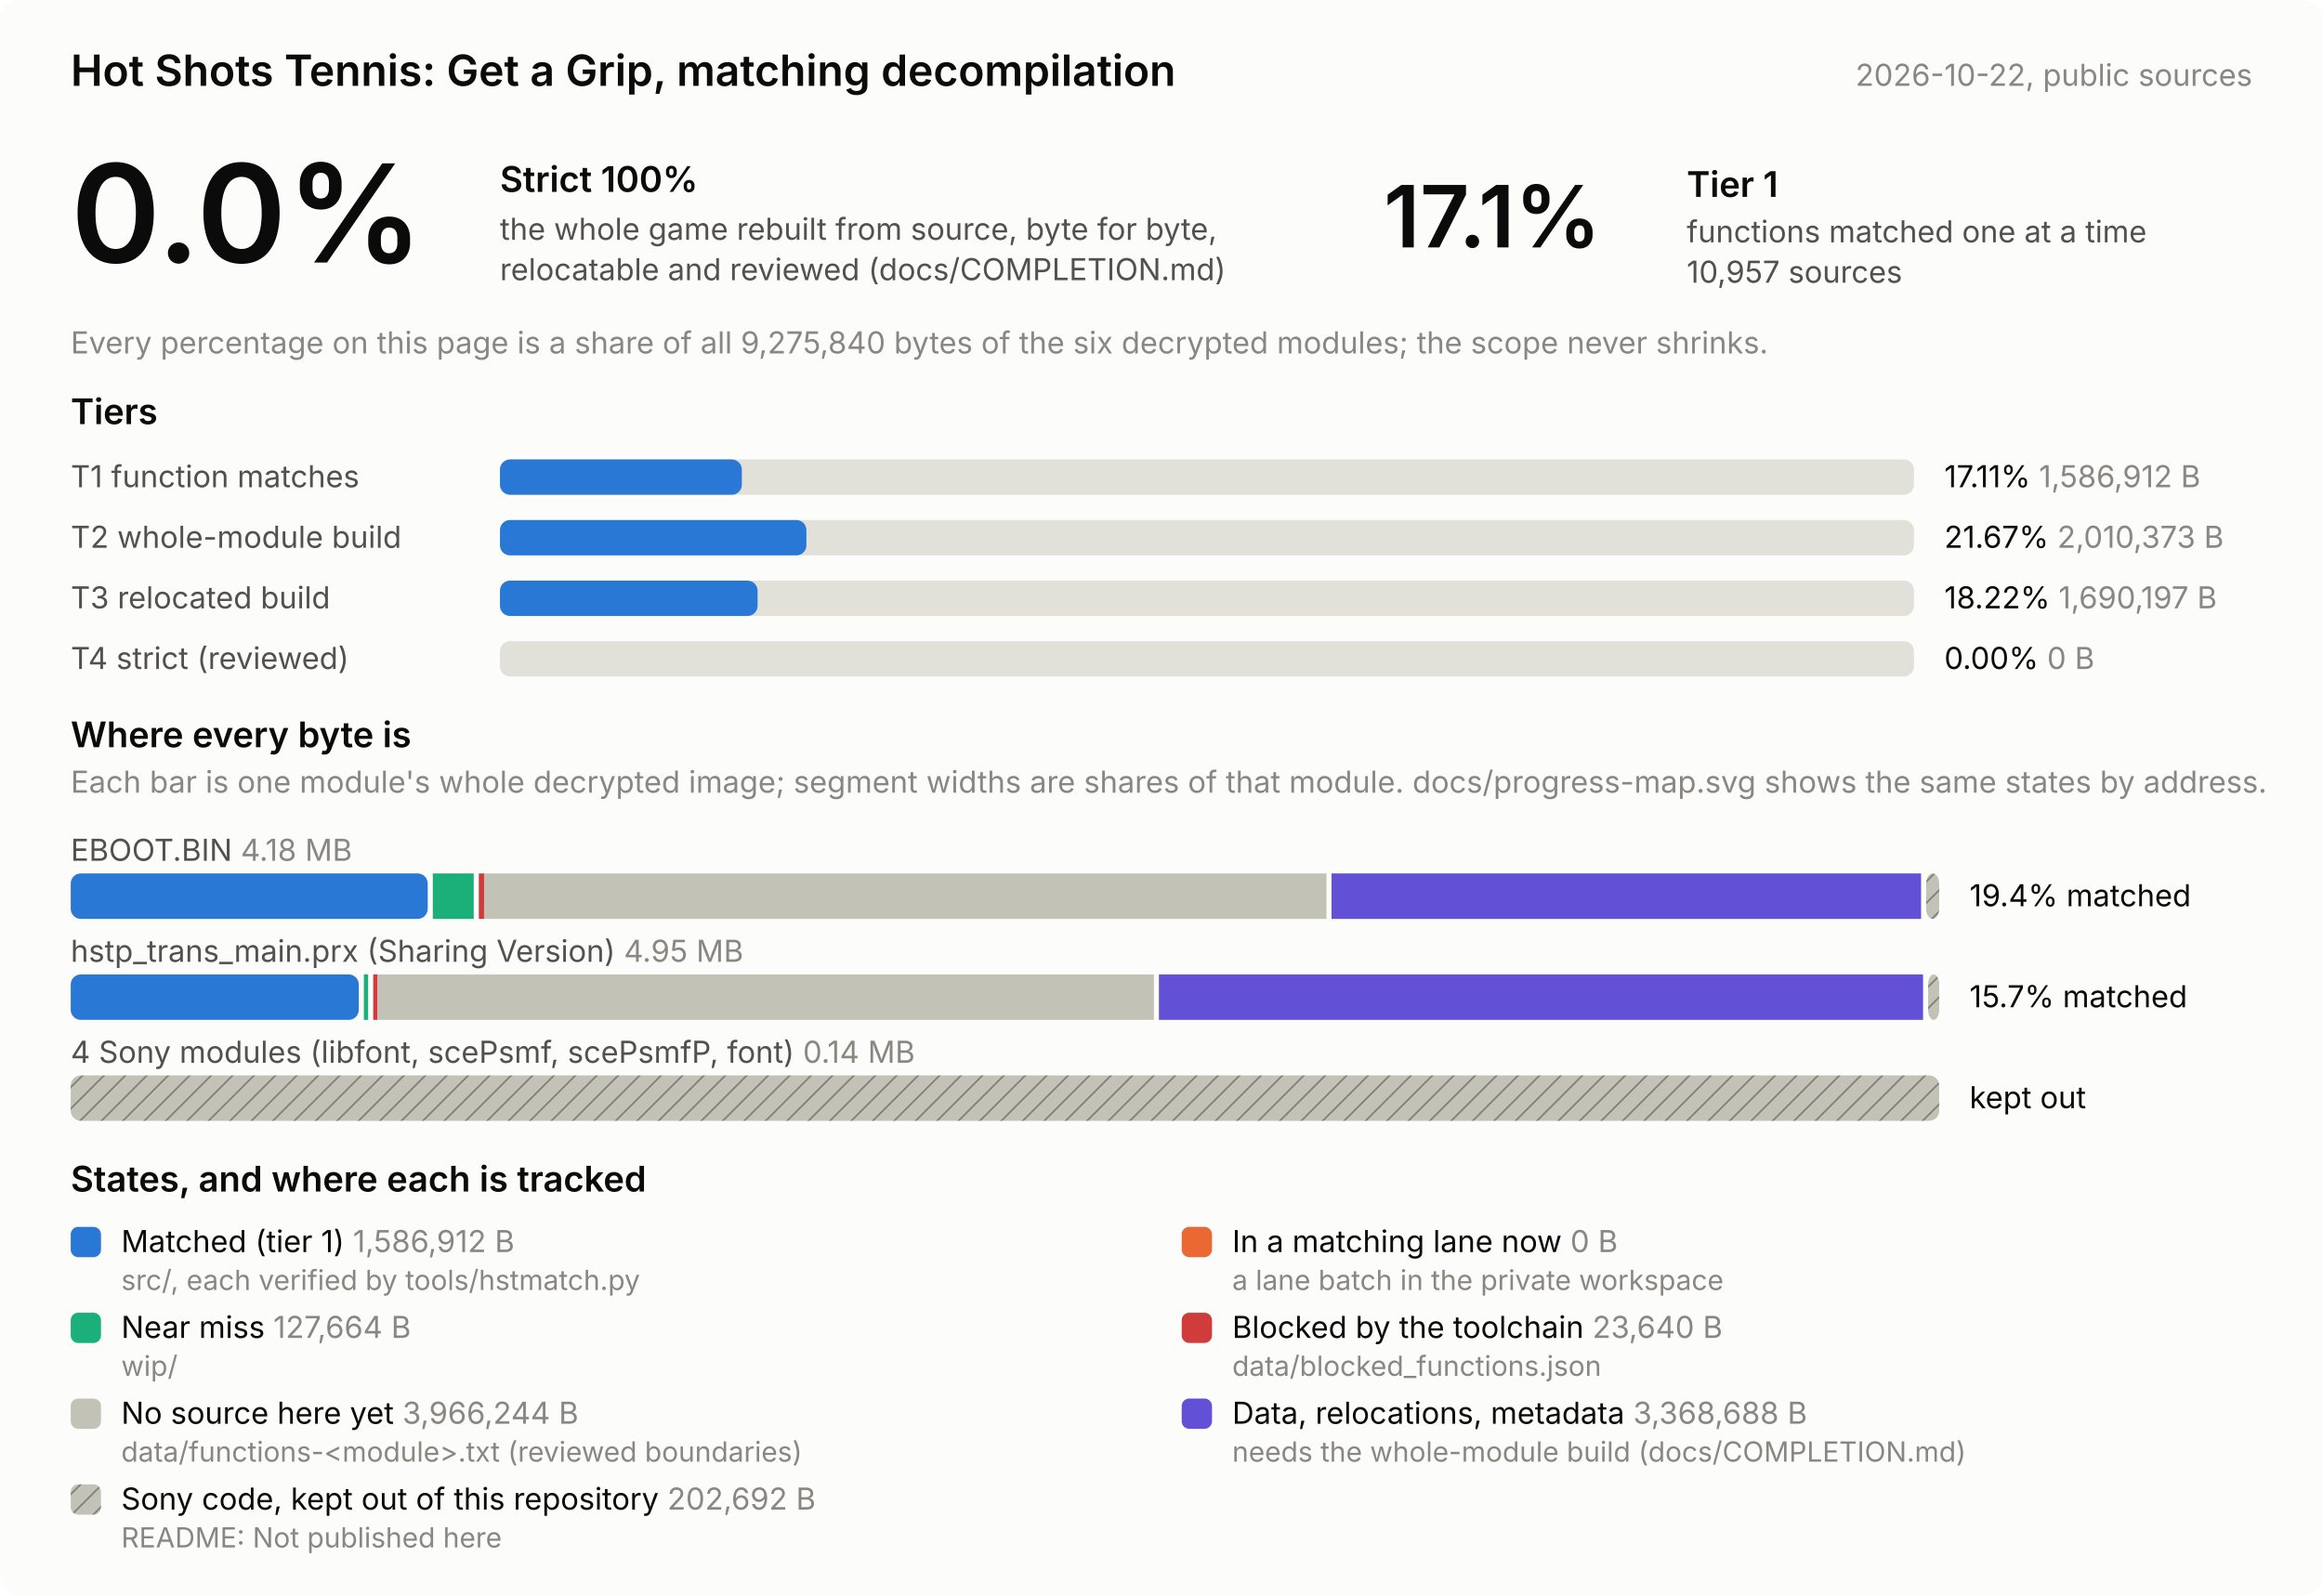
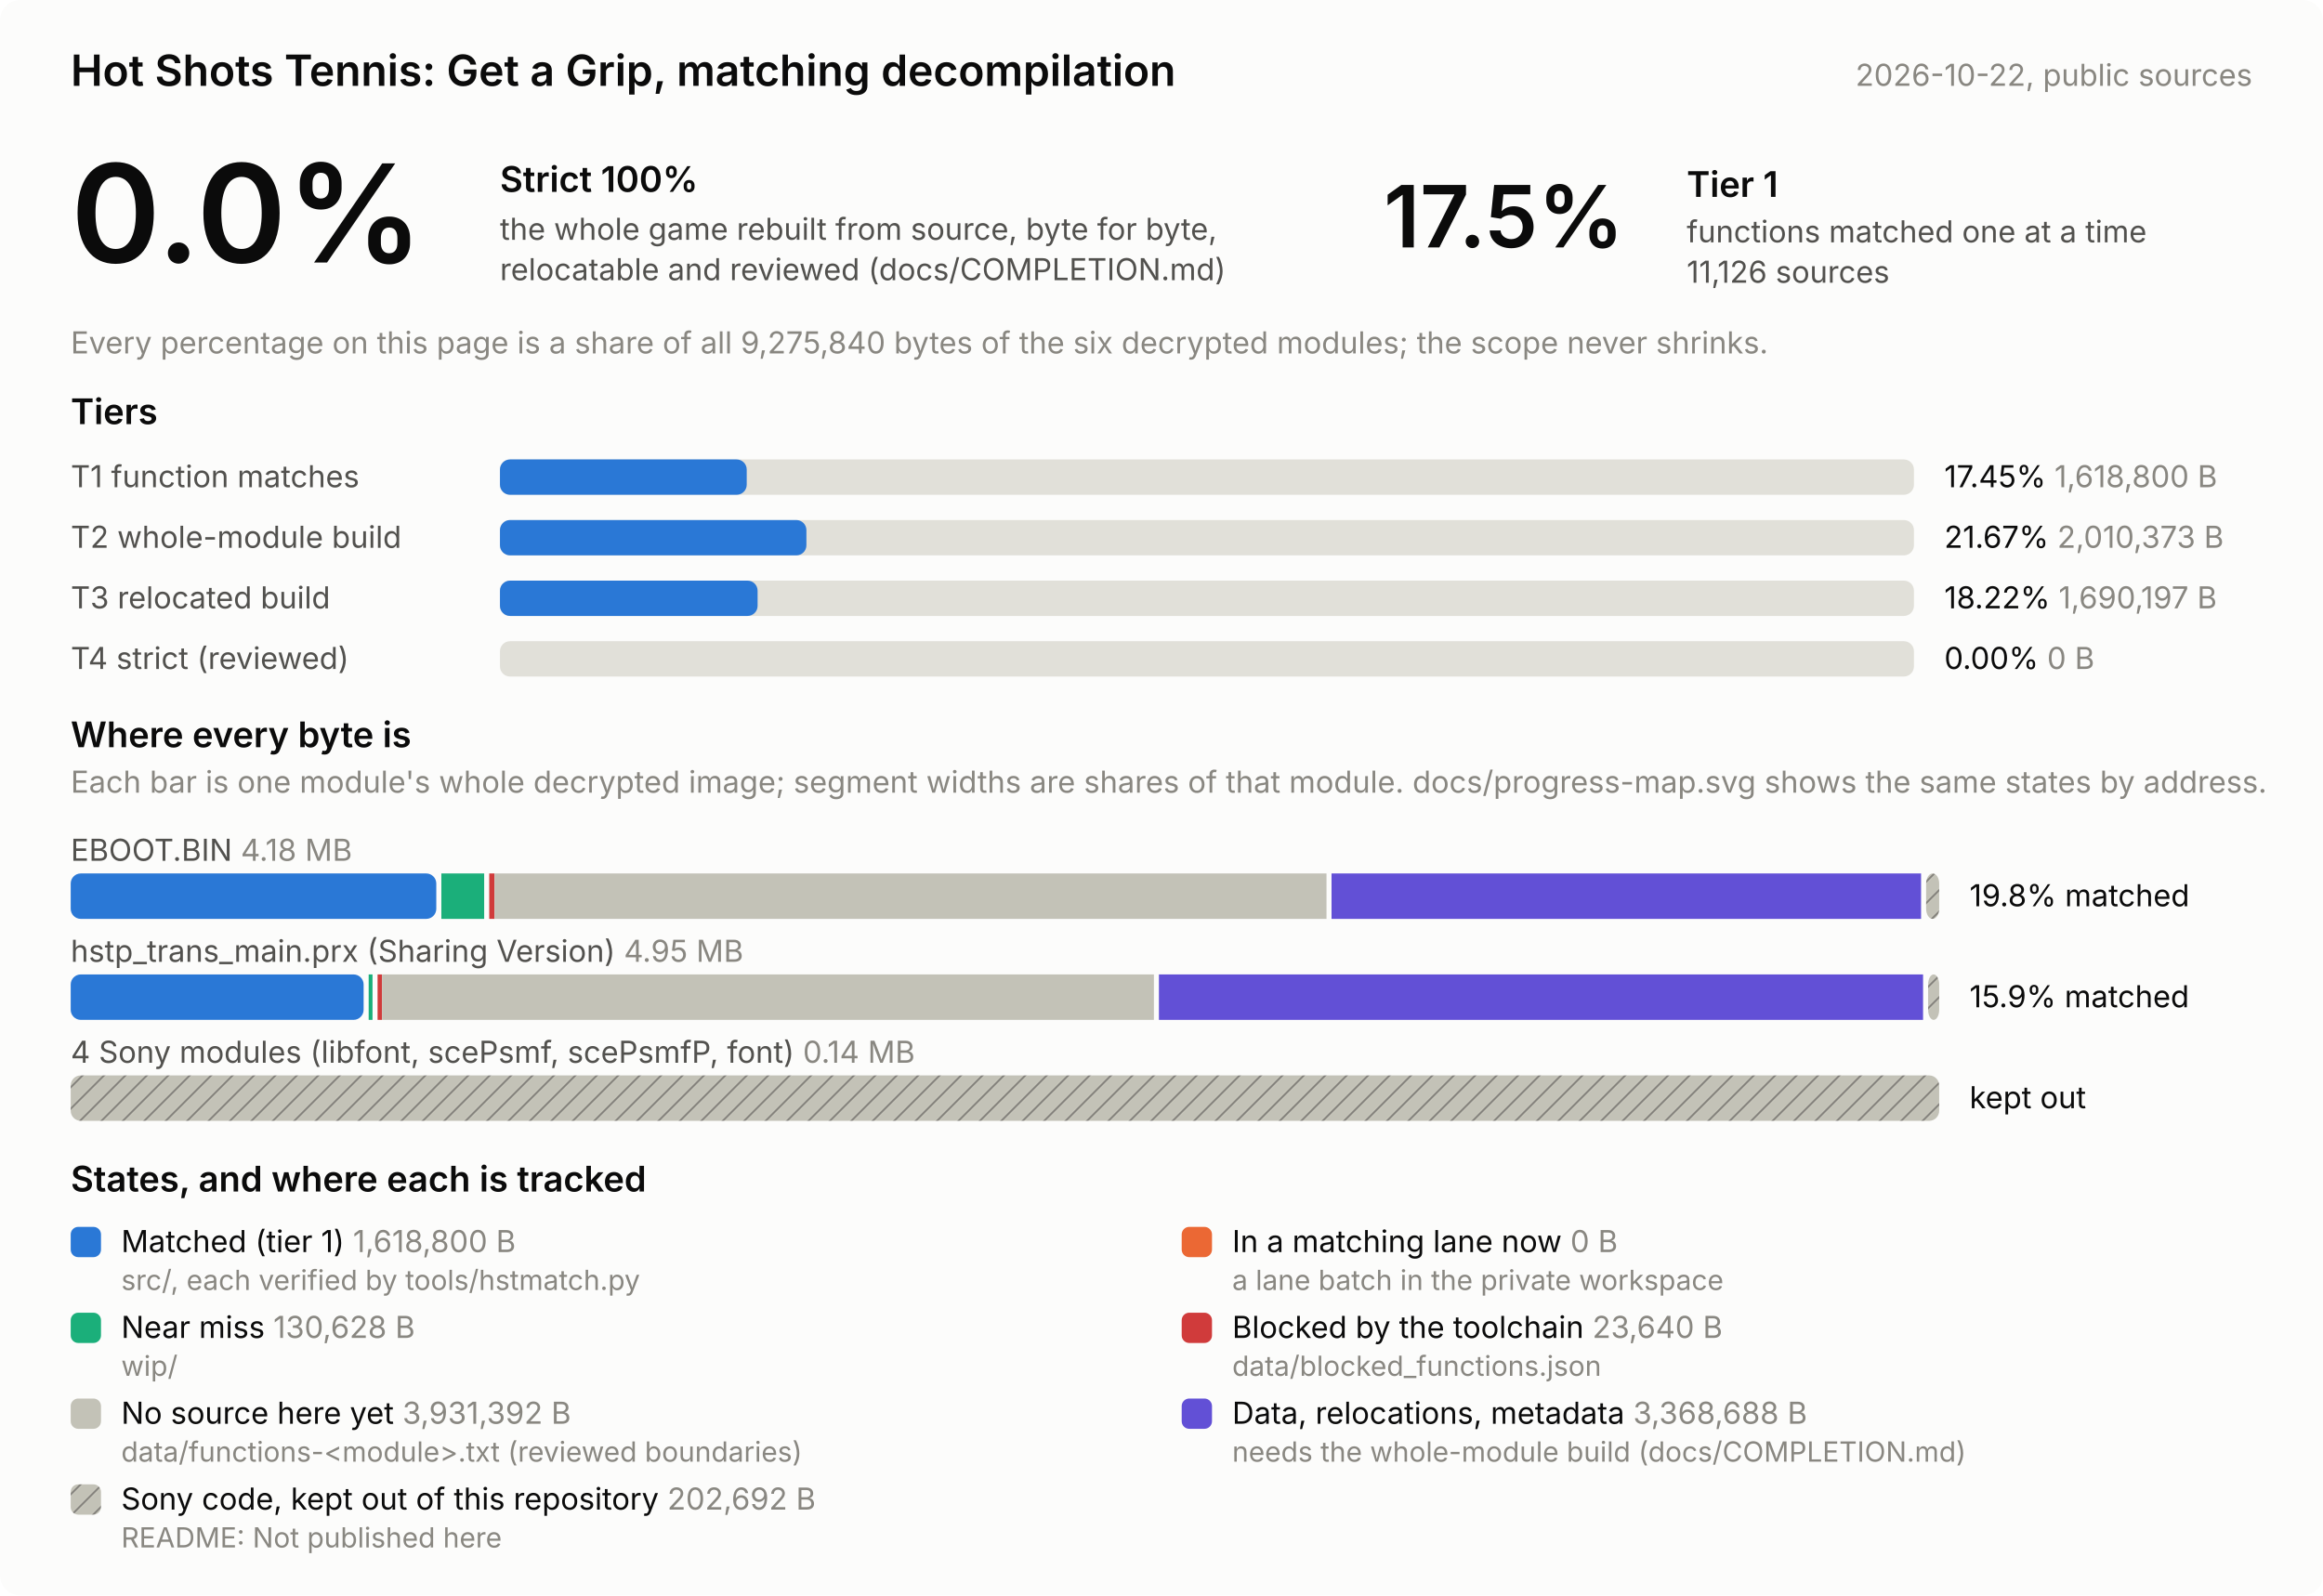
- <svg xmlns="http://www.w3.org/2000/svg" viewBox="0 0 920 632" width="920" height="632" role="img" aria-label="Decompilation progress: strict 0.0 percent; tier 1 17.1 percent of all 9,275,840 bytes of six modules">
+ <svg xmlns="http://www.w3.org/2000/svg" viewBox="0 0 920 632" width="920" height="632" role="img" aria-label="Decompilation progress: strict 0.0 percent; tier 1 17.5 percent of all 9,275,840 bytes of six modules">
  <style>
.bg{fill:#fcfcfb}.t1{fill:#0b0b0b}.t2{fill:#52514e}.t3{fill:#898781}.grid{stroke:#e1e0d9}.track{fill:#e1e0d9}
.ln{fill:none;stroke:#2a78d6;stroke-width:2}.ln2{fill:none;stroke:#d03b3b;stroke-width:2;stroke-dasharray:4 3}.dot{fill:#2a78d6}
text{font-family:system-ui,-apple-system,"Segoe UI",sans-serif}.num{font-variant-numeric:tabular-nums}
.hatch-line{stroke:#898781;stroke-width:1.5}
.s-matched{fill:#2a78d6}.s-lane{fill:#eb6834}.s-near{fill:#1baf7a}.s-parked{fill:#eda100}.s-blocked{fill:#d03b3b}.s-todo{fill:#c3c2b7}.s-data{fill:#6250d6}.s-kept{fill:#c3c2b7}
@media (prefers-color-scheme:dark){
.bg{fill:#1a1a19}.t1{fill:#f0efec}.t2{fill:#c3c2b7}.t3{fill:#898781}.grid{stroke:#2c2c2a}.track{fill:#2c2c2a}
.ln{stroke:#3987e5}.dot{fill:#3987e5}.hatch-line{stroke:#898781}
.s-matched{fill:#3987e5}.s-lane{fill:#d95926}.s-near{fill:#199e70}.s-parked{fill:#c98500}.s-blocked{fill:#d03b3b}.s-todo{fill:#4a4a46}.s-data{fill:#9085e9}.s-kept{fill:#4a4a46}}</style>
  <defs>
    <pattern id="hatch" patternUnits="userSpaceOnUse" width="6" height="6" patternTransform="rotate(45)">
      <rect class="s-kept" width="6" height="6" />
      <line class="hatch-line" x1="0" y1="0" x2="0" y2="6" />
    </pattern>
  </defs>
  <rect class="bg" width="920" height="632" rx="8" />
  <text class="t1" x="28" y="34" font-size="17" font-weight="600">Hot Shots Tennis: Get a Grip, matching decompilation</text>
  <text class="t3" x="892" y="34" font-size="12" text-anchor="end">2026-10-22, public sources</text>
  <text class="t1" x="28" y="104" font-size="54" font-weight="600">0.0%</text>
  <text class="t1" x="198" y="76" font-size="14" font-weight="600">Strict 100%</text>
  <text class="t2" x="198" y="95" font-size="12">the whole game rebuilt from source, byte for byte,</text>
  <text class="t2" x="198" y="111" font-size="12">relocatable and reviewed (docs/COMPLETION.md)</text>
-   <text class="t1" x="548" y="98" font-size="34" font-weight="600">17.1%</text>
+   <text class="t1" x="548" y="98" font-size="34" font-weight="600">17.5%</text>
  <text class="t1" x="668" y="78" font-size="14" font-weight="600">Tier 1</text>
  <text class="t2" x="668" y="96" font-size="12">functions matched one at a time</text>
-   <text class="t2" x="668" y="112" font-size="12">10,957 sources</text>
+   <text class="t2" x="668" y="112" font-size="12">11,126 sources</text>
  <text class="t3" x="28" y="140" font-size="12">Every percentage on this page is a share of all 9,275,840 bytes of the six decrypted modules; the scope never shrinks.</text>
  <text class="t1" x="28" y="168" font-size="14" font-weight="600">Tiers</text>
  <text class="t2" x="28" y="193" font-size="12">T1 function matches</text>
  <rect class="track" x="198" y="182" width="560" height="14" rx="4" />
-   <rect class="s-matched" x="198" y="182" width="95.80" height="14" rx="4" />
-   <text class="t1 num" x="770" y="193" font-size="12">17.11%  <tspan class="t3">1,586,912 B</tspan>
+   <rect class="s-matched" x="198" y="182" width="97.73" height="14" rx="4" />
+   <text class="t1 num" x="770" y="193" font-size="12">17.45%  <tspan class="t3">1,618,800 B</tspan>
  </text>
  <text class="t2" x="28" y="217" font-size="12">T2 whole-module build</text>
  <rect class="track" x="198" y="206" width="560" height="14" rx="4" />
  <rect class="s-matched" x="198" y="206" width="121.37" height="14" rx="4" />
  <text class="t1 num" x="770" y="217" font-size="12">21.67%  <tspan class="t3">2,010,373 B</tspan>
  </text>
  <text class="t2" x="28" y="241" font-size="12">T3 relocated build</text>
  <rect class="track" x="198" y="230" width="560" height="14" rx="4" />
  <rect class="s-matched" x="198" y="230" width="102.04" height="14" rx="4" />
  <text class="t1 num" x="770" y="241" font-size="12">18.22%  <tspan class="t3">1,690,197 B</tspan>
  </text>
  <text class="t2" x="28" y="265" font-size="12">T4 strict (reviewed)</text>
  <rect class="track" x="198" y="254" width="560" height="14" rx="4" />
  <text class="t1 num" x="770" y="265" font-size="12">0.00%  <tspan class="t3">0 B</tspan>
  </text>
  <text class="t1" x="28" y="296" font-size="14" font-weight="600">Where every byte is</text>
  <text class="t3" x="28" y="314" font-size="12">Each bar is one module's whole decrypted image; segment widths are shares of that module. docs/progress-map.svg shows the same states by address.</text>
  <text class="t2" x="28" y="341" font-size="12">EBOOT.BIN  <tspan class="t3">4.18 MB</tspan>
  </text>
-   <rect class="s-matched" x="28.00" y="346" width="141.40" height="18" rx="4" />
-   <rect class="s-near" x="171.40" y="346" width="16.22" height="18" rx="0" />
-   <rect class="s-blocked" x="189.63" y="346" width="2.09" height="18" rx="0" />
-   <rect class="s-todo" x="191.72" y="346" width="333.62" height="18" rx="0" />
+   <rect class="s-matched" x="28.00" y="346" width="144.79" height="18" rx="4" />
+   <rect class="s-near" x="174.79" y="346" width="16.96" height="18" rx="0" />
+   <rect class="s-blocked" x="193.75" y="346" width="2.09" height="18" rx="0" />
+   <rect class="s-todo" x="195.85" y="346" width="329.50" height="18" rx="0" />
  <rect class="s-data" x="527.34" y="346" width="233.48" height="18" rx="0" />
  <rect fill="url(#hatch)" x="762.82" y="346" width="5.18" height="18" rx="4" />
-   <text class="t1 num" x="780" y="359" font-size="12">19.4% matched</text>
+   <text class="t1 num" x="780" y="359" font-size="12">19.8% matched</text>
  <text class="t2" x="28" y="381" font-size="12">hstp_trans_main.prx (Sharing Version)  <tspan class="t3">4.95 MB</tspan>
  </text>
-   <rect class="s-matched" x="28.00" y="386" width="114.10" height="18" rx="4" />
-   <rect class="s-near" x="144.10" y="386" width="1.70" height="18" rx="0" />
-   <rect class="s-blocked" x="147.80" y="386" width="1.77" height="18" rx="0" />
-   <rect class="s-todo" x="149.57" y="386" width="307.42" height="18" rx="0" />
+   <rect class="s-matched" x="28.00" y="386" width="116.01" height="18" rx="4" />
+   <rect class="s-near" x="146.01" y="386" width="1.52" height="18" rx="0" />
+   <rect class="s-blocked" x="149.53" y="386" width="1.77" height="18" rx="0" />
+   <rect class="s-todo" x="151.30" y="386" width="305.69" height="18" rx="0" />
  <rect class="s-data" x="458.98" y="386" width="302.63" height="18" rx="0" />
  <rect fill="url(#hatch)" x="763.61" y="386" width="4.39" height="18" rx="4" />
-   <text class="t1 num" x="780" y="399" font-size="12">15.7% matched</text>
+   <text class="t1 num" x="780" y="399" font-size="12">15.9% matched</text>
  <text class="t2" x="28" y="421" font-size="12">4 Sony modules (libfont, scePsmf, scePsmfP, font)  <tspan class="t3">0.14 MB</tspan>
  </text>
  <rect fill="url(#hatch)" x="28.00" y="426" width="740.00" height="18" rx="4" />
  <text class="t1 num" x="780" y="439" font-size="12">kept out</text>
  <text class="t1" x="28" y="472" font-size="14" font-weight="600">States, and where each is tracked</text>
  <rect class="s-matched" x="28" y="486" width="12" height="12" rx="3" />
-   <text class="t1" x="48" y="496" font-size="12">Matched (tier 1)  <tspan class="t3 num">1,586,912 B</tspan>
+   <text class="t1" x="48" y="496" font-size="12">Matched (tier 1)  <tspan class="t3 num">1,618,800 B</tspan>
  </text>
  <text class="t3" x="48" y="511" font-size="11">src/, each verified by tools/hstmatch.py</text>
  <rect class="s-lane" x="468" y="486" width="12" height="12" rx="3" />
  <text class="t1" x="488" y="496" font-size="12">In a matching lane now  <tspan class="t3 num">0 B</tspan>
  </text>
  <text class="t3" x="488" y="511" font-size="11">a lane batch in the private workspace</text>
  <rect class="s-near" x="28" y="520" width="12" height="12" rx="3" />
-   <text class="t1" x="48" y="530" font-size="12">Near miss  <tspan class="t3 num">127,664 B</tspan>
+   <text class="t1" x="48" y="530" font-size="12">Near miss  <tspan class="t3 num">130,628 B</tspan>
  </text>
  <text class="t3" x="48" y="545" font-size="11">wip/</text>
  <rect class="s-blocked" x="468" y="520" width="12" height="12" rx="3" />
  <text class="t1" x="488" y="530" font-size="12">Blocked by the toolchain  <tspan class="t3 num">23,640 B</tspan>
  </text>
  <text class="t3" x="488" y="545" font-size="11">data/blocked_functions.json</text>
  <rect class="s-todo" x="28" y="554" width="12" height="12" rx="3" />
-   <text class="t1" x="48" y="564" font-size="12">No source here yet  <tspan class="t3 num">3,966,244 B</tspan>
+   <text class="t1" x="48" y="564" font-size="12">No source here yet  <tspan class="t3 num">3,931,392 B</tspan>
  </text>
  <text class="t3" x="48" y="579" font-size="11">data/functions-&lt;module&gt;.txt (reviewed boundaries)</text>
  <rect class="s-data" x="468" y="554" width="12" height="12" rx="3" />
  <text class="t1" x="488" y="564" font-size="12">Data, relocations, metadata  <tspan class="t3 num">3,368,688 B</tspan>
  </text>
  <text class="t3" x="488" y="579" font-size="11">needs the whole-module build (docs/COMPLETION.md)</text>
  <rect fill="url(#hatch)" x="28" y="588" width="12" height="12" rx="3" />
  <text class="t1" x="48" y="598" font-size="12">Sony code, kept out of this repository  <tspan class="t3 num">202,692 B</tspan>
  </text>
  <text class="t3" x="48" y="613" font-size="11">README: Not published here</text>
</svg>
